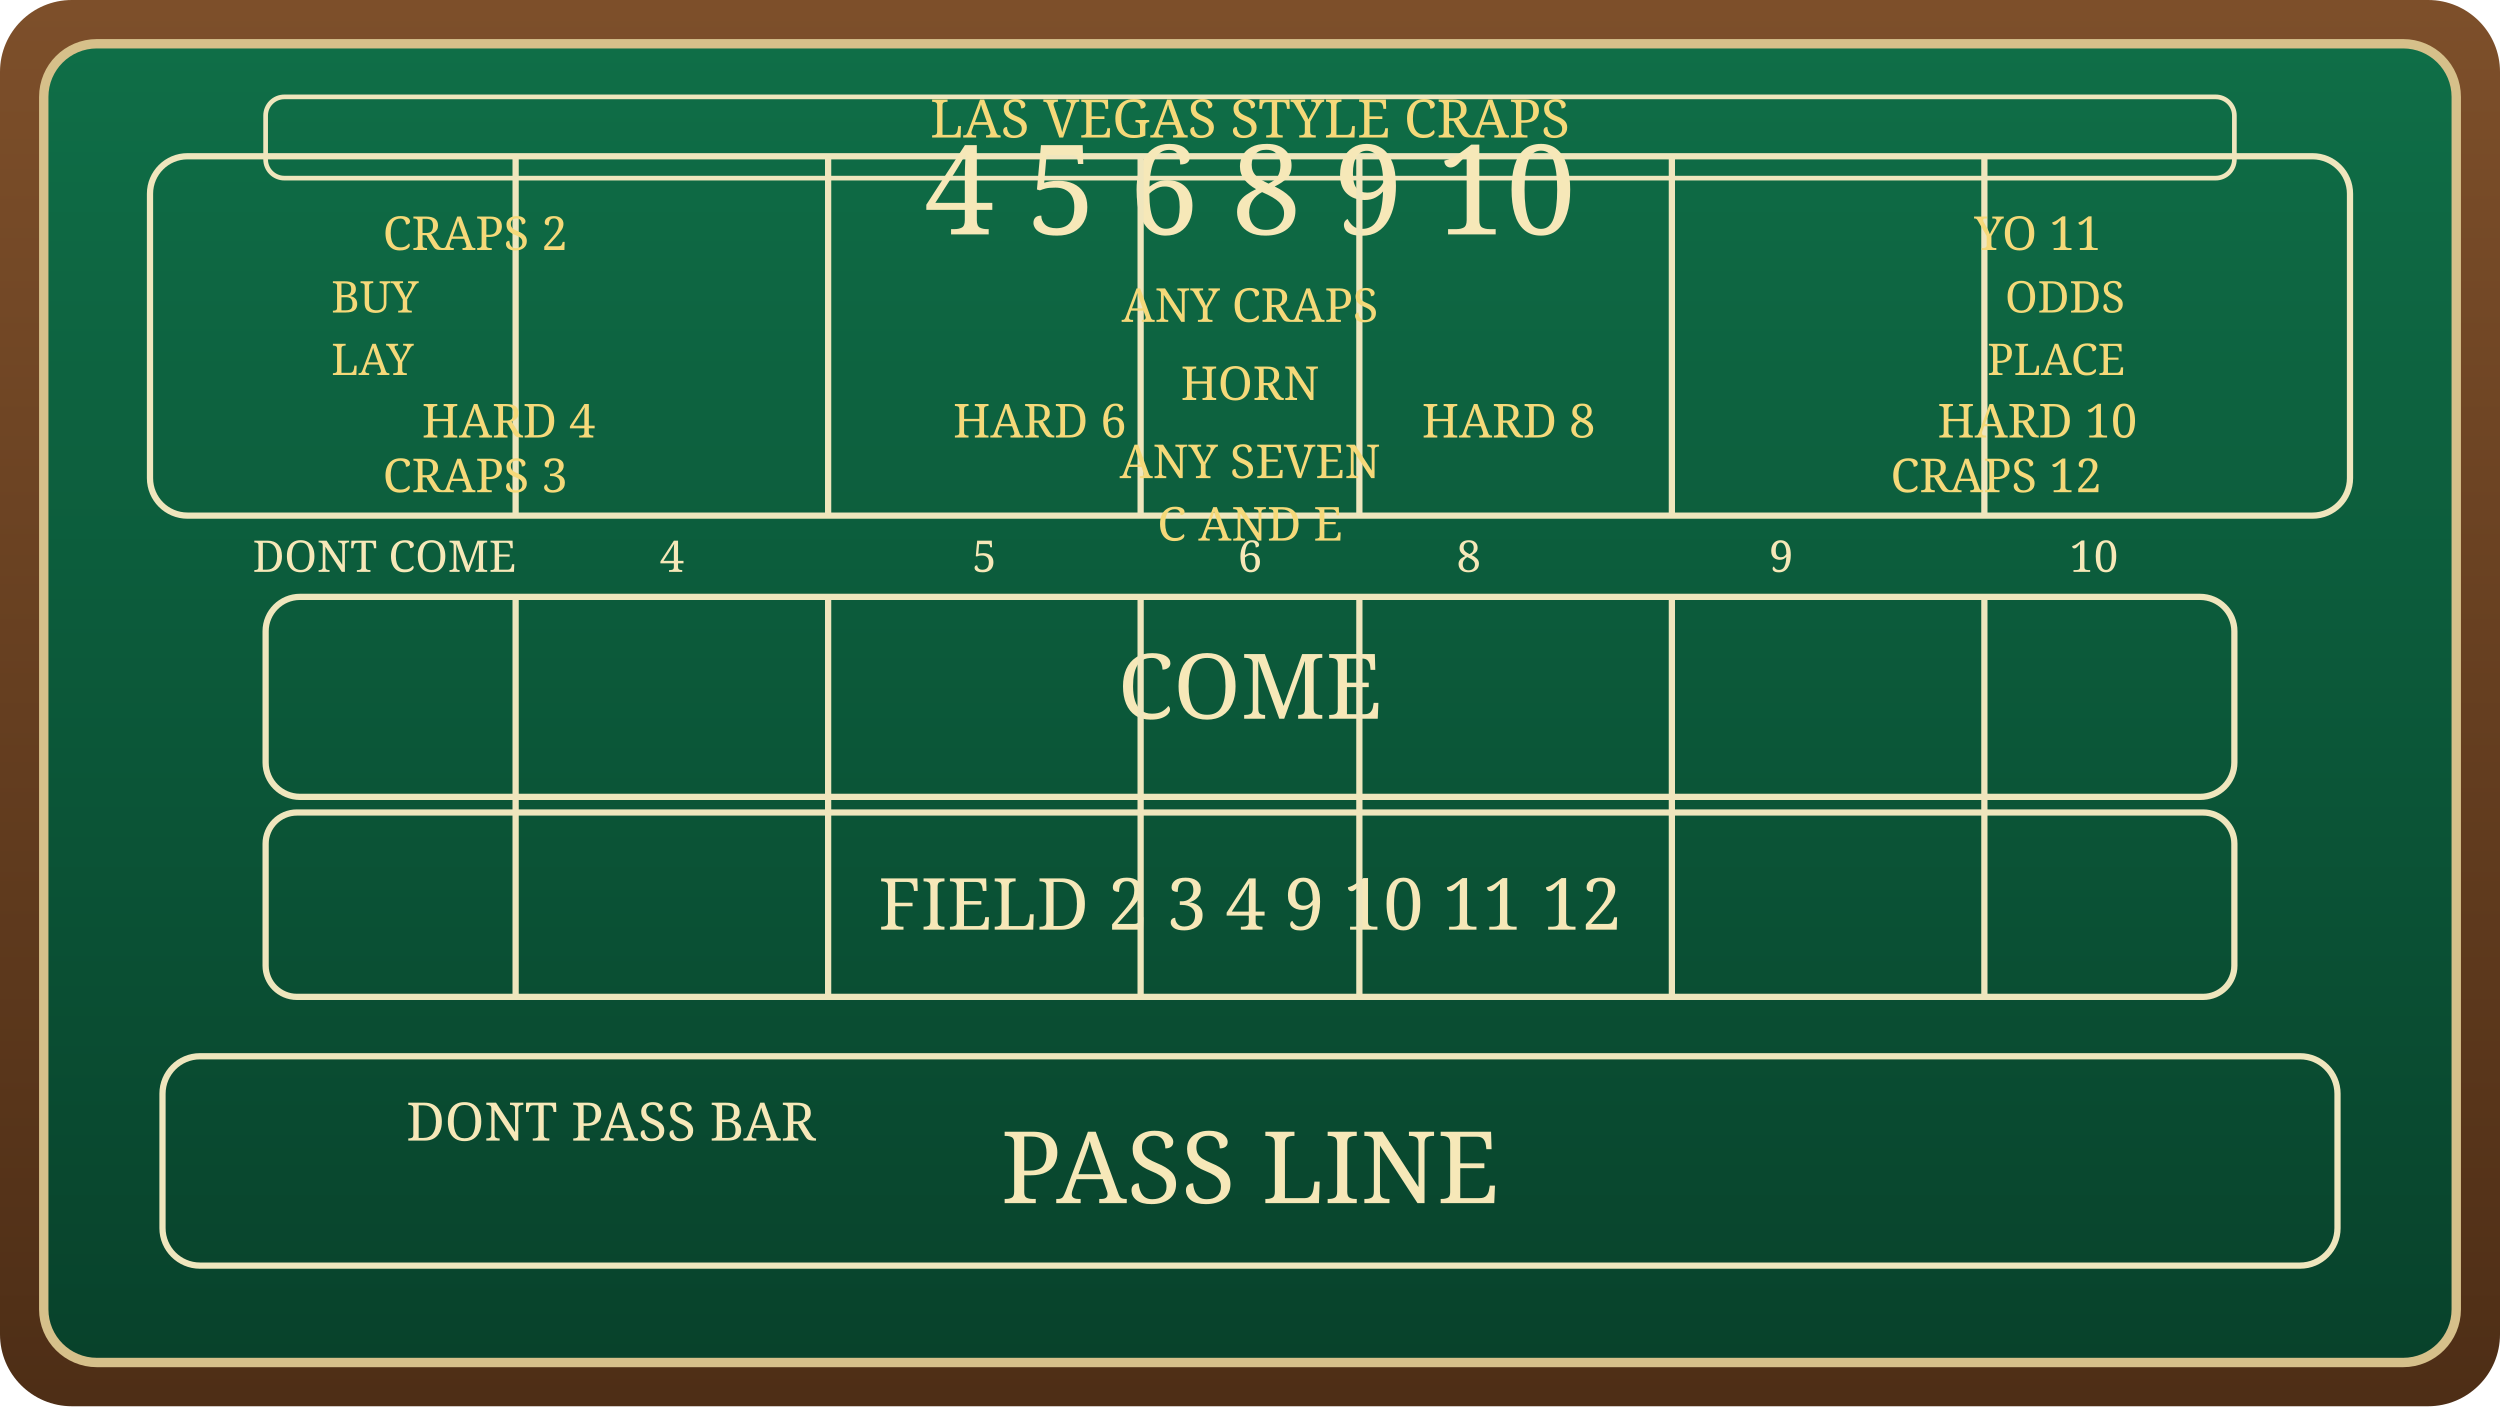
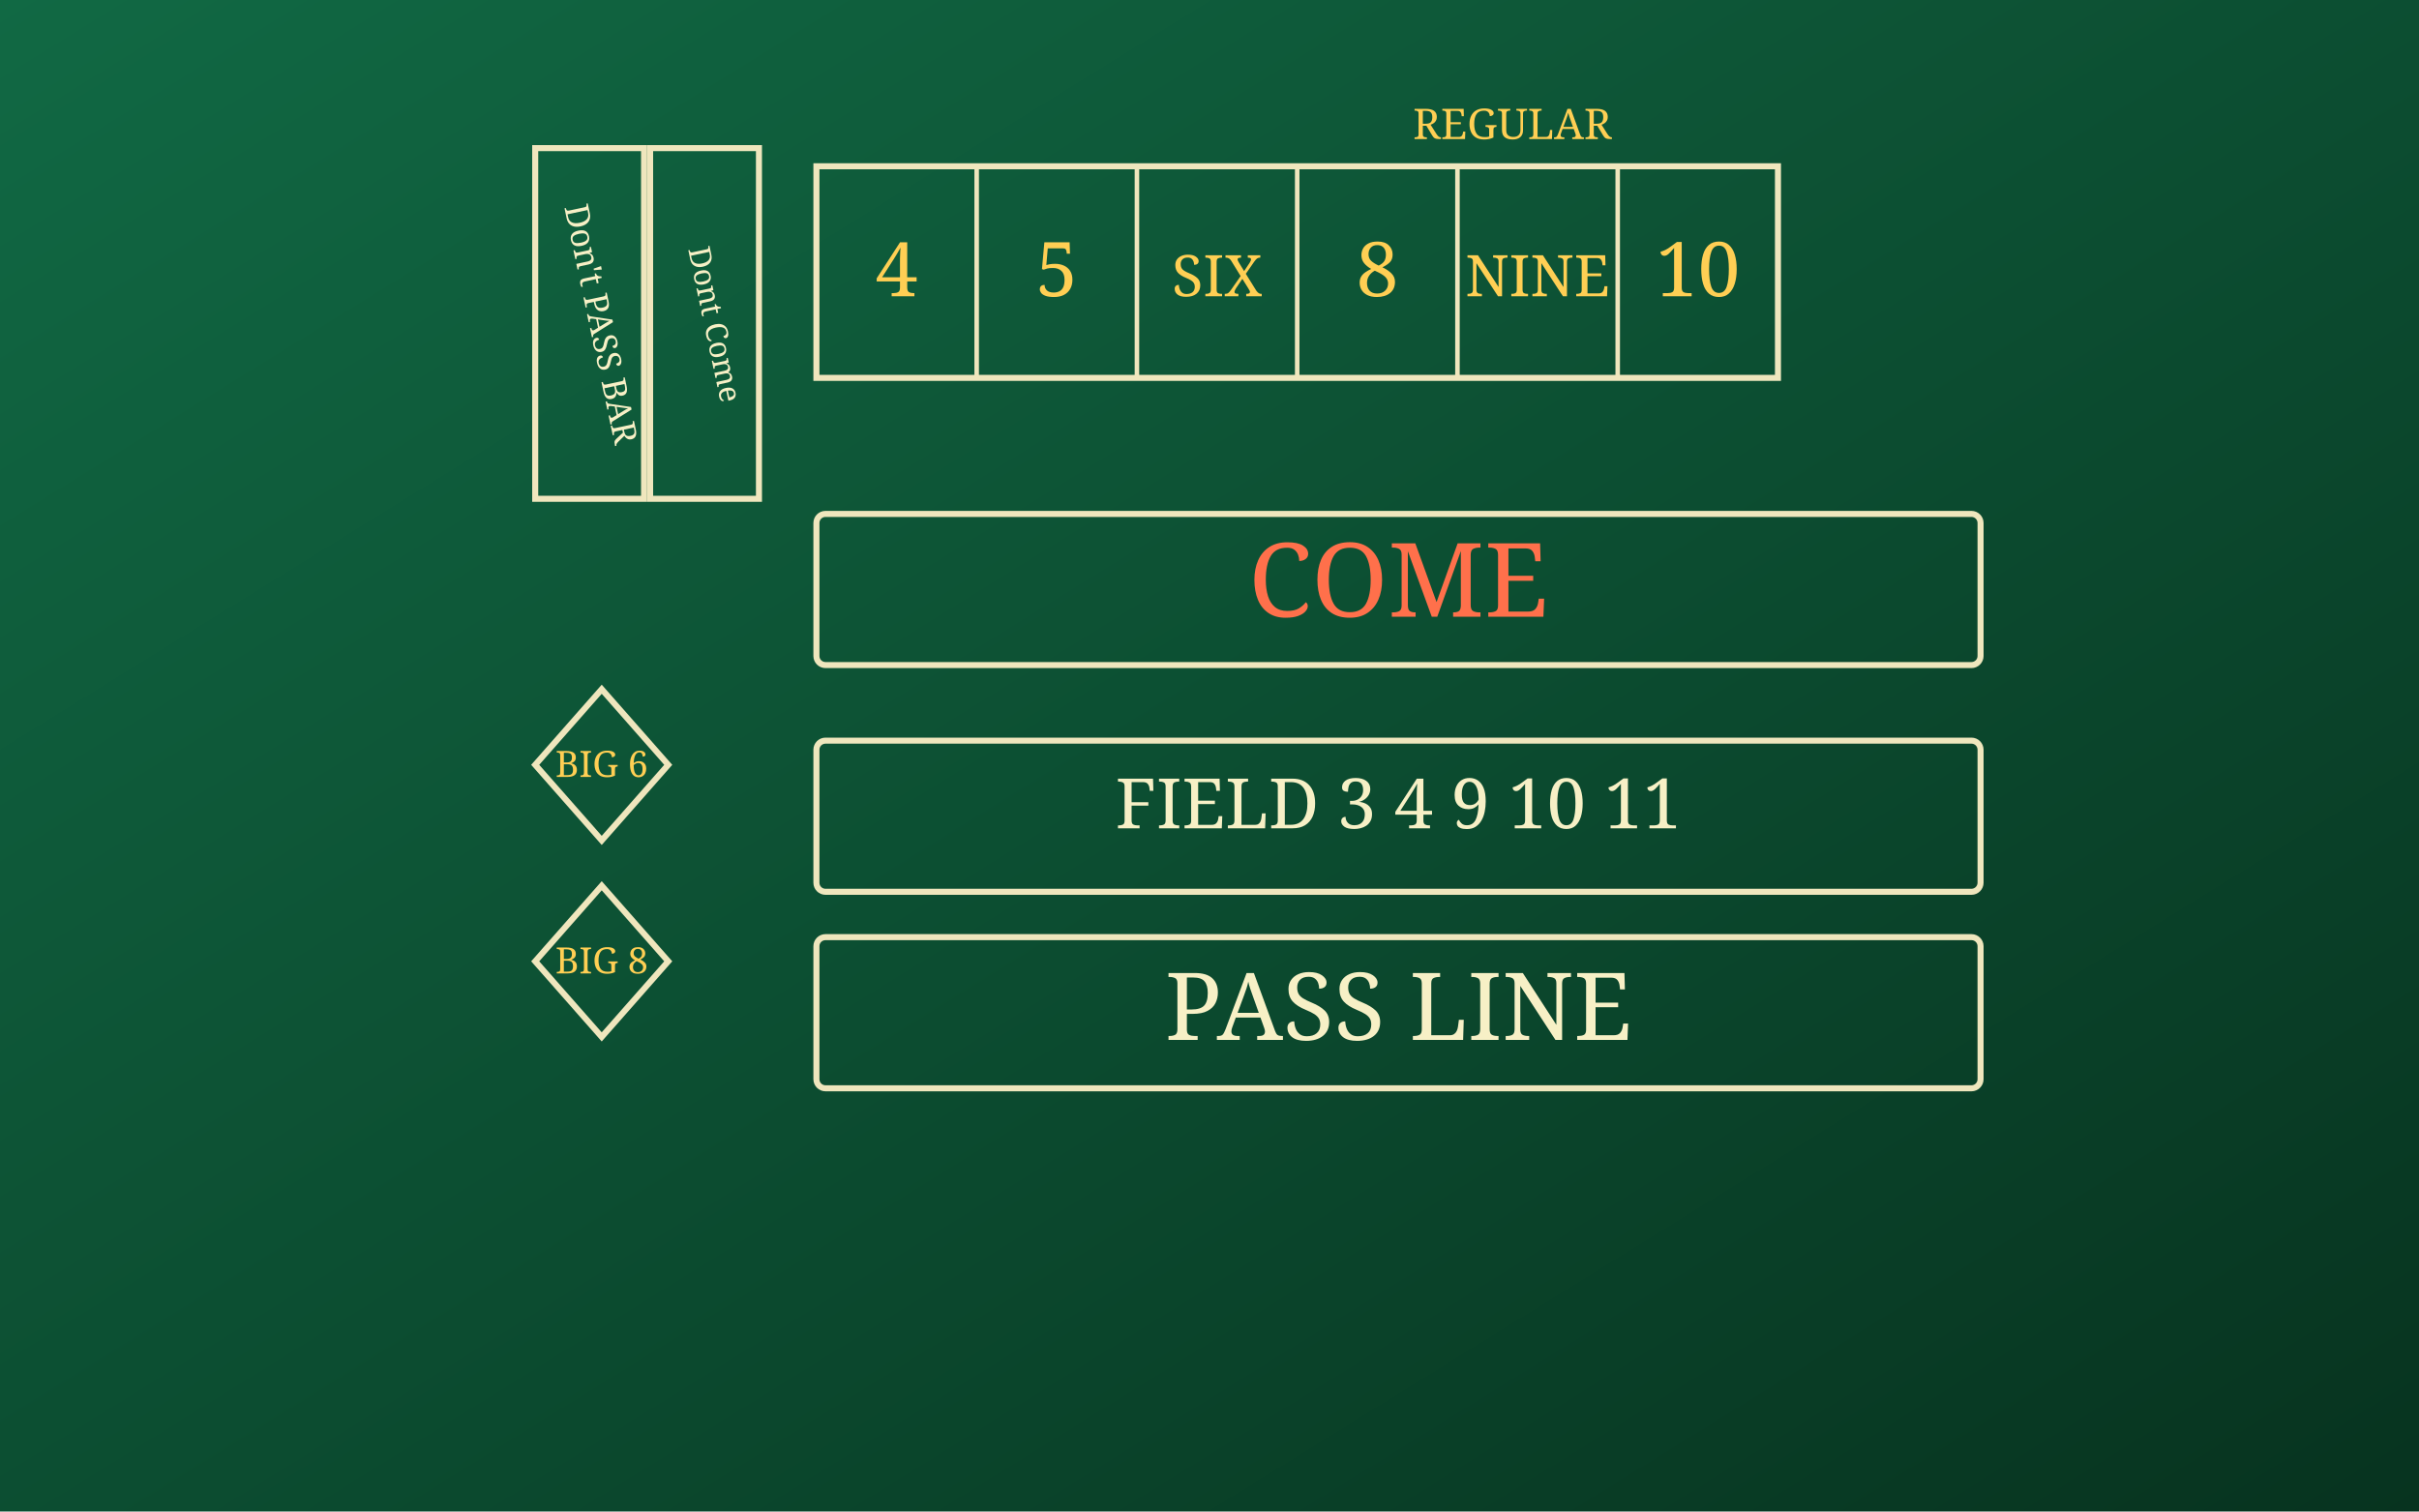
- <svg xmlns="http://www.w3.org/2000/svg" viewBox="0 0 1600 900">
+ <svg xmlns="http://www.w3.org/2000/svg" viewBox="0 0 1600 1000" role="img" aria-label="Regular craps table">
  <defs>
-     <linearGradient id="felt" x1="0" x2="0" y1="0" y2="1">
-       <stop offset="0%" stop-color="#0f6e47" />
-       <stop offset="100%" stop-color="#08422b" />
-     </linearGradient>
-     <linearGradient id="rail" x1="0" x2="0" y1="0" y2="1">
-       <stop offset="0%" stop-color="#7d4f2a" />
-       <stop offset="100%" stop-color="#4e2e16" />
+     <linearGradient id="felt" x1="0" x2="1" y1="0" y2="1">
+       <stop offset="0" stop-color="#116944" />
+       <stop offset="1" stop-color="#07331f" />
    </linearGradient>
  </defs>
-   <rect width="1600" height="900" rx="46" fill="url(#rail)" />
-   <rect x="28" y="28" width="1544" height="844" rx="34" fill="url(#felt)" stroke="#d6c08a" stroke-width="6" />
-   <rect x="96" y="100" width="1408" height="230" rx="24" fill="none" stroke="#efe6bd" stroke-width="4" />
-   <rect x="170" y="382" width="1260" height="128" rx="22" fill="none" stroke="#efe6bd" stroke-width="4" />
-   <rect x="170" y="520" width="1260" height="118" rx="20" fill="none" stroke="#efe6bd" stroke-width="4" />
-   <rect x="104" y="676" width="1392" height="134" rx="24" fill="none" stroke="#efe6bd" stroke-width="4" />
-   <rect x="170" y="62" width="1260" height="52" rx="12" fill="none" stroke="#efe6bd" stroke-width="3" />
-   <text x="800" y="88" fill="#f5d979" font-size="34" text-anchor="middle" font-family="Georgia, serif">LAS VEGAS STYLE CRAPS</text>
-   <g fill="#f6e8b8" font-family="Georgia, serif">
-     <text x="800" y="460" font-size="58" text-anchor="middle">COME</text>
-     <text x="800" y="595" font-size="46" text-anchor="middle">FIELD    2   3   4    9   10   11   12</text>
-     <text x="800" y="770" font-size="64" text-anchor="middle">PASS LINE</text>
-     <text x="260" y="730" font-size="34">DONT PASS BAR</text>
-     <text x="800" y="150" font-size="80" text-anchor="middle">4   5   6   8   9   10</text>
+   <rect width="1600" height="1000" fill="url(#felt)" />
+   <g fill="none" stroke="#efe6bd" stroke-width="4">
+     <rect x="354" y="98" width="72" height="232" />
+     <rect x="430" y="98" width="72" height="232" />
+     <path d="M398 456l44 50l-44 50l-44-50z" />
+     <path d="M398 586l44 50l-44 50l-44-50z" />
+     <rect x="540" y="110" width="636" height="140" />
+     <rect x="540" y="340" width="770" height="100" rx="6" />
+     <rect x="540" y="490" width="770" height="100" rx="6" />
+     <rect x="540" y="620" width="770" height="100" rx="6" />
  </g>
-   <g fill="#f5d979" font-family="Georgia, serif">
-     <text x="212" y="200" font-size="28">BUY</text>
-     <text x="212" y="240" font-size="28">LAY</text>
-     <text x="1360" y="200" font-size="28" text-anchor="end">ODDS</text>
-     <text x="1360" y="240" font-size="28" text-anchor="end">PLACE</text>
+   <g stroke="#efe6bd" stroke-width="3">
+     <line x1="646" y1="110" x2="646" y2="250" />
+     <line x1="752" y1="110" x2="752" y2="250" />
+     <line x1="858" y1="110" x2="858" y2="250" />
+     <line x1="964" y1="110" x2="964" y2="250" />
+     <line x1="1070" y1="110" x2="1070" y2="250" />
  </g>
-   <g stroke="#efe6bd" stroke-width="4" fill="none">
-     <line x1="330" y1="100" x2="330" y2="330" />
-     <line x1="530" y1="100" x2="530" y2="330" />
-     <line x1="730" y1="100" x2="730" y2="330" />
-     <line x1="870" y1="100" x2="870" y2="330" />
-     <line x1="1070" y1="100" x2="1070" y2="330" />
-     <line x1="1270" y1="100" x2="1270" y2="330" />
-     <line x1="330" y1="382" x2="330" y2="638" />
-     <line x1="530" y1="382" x2="530" y2="638" />
-     <line x1="730" y1="382" x2="730" y2="638" />
-     <line x1="870" y1="382" x2="870" y2="638" />
-     <line x1="1070" y1="382" x2="1070" y2="638" />
-     <line x1="1270" y1="382" x2="1270" y2="638" />
+   <g fill="#f7f0c6" font-family="Georgia, serif" text-anchor="middle">
+     <text x="390" y="216" font-size="22" transform="rotate(78 390 216)">Don't PASS BAR</text>
+     <text x="466" y="216" font-size="20" transform="rotate(78 466 216)">Dont Come</text>
+     <text x="925" y="408" font-size="68" fill="#ff704b">COME</text>
+     <text x="925" y="548" font-size="46">FIELD 3 4 9 10 11</text>
+     <text x="925" y="688" font-size="62">PASS LINE</text>
+     <text x="398" y="514" font-size="24" fill="#ffcf54">BIG 6</text>
+     <text x="398" y="644" font-size="24" fill="#ffcf54">BIG 8</text>
  </g>
-   <g fill="#f6e8b8" font-family="Georgia, serif" font-size="28">
-     <text x="246" y="366" text-anchor="middle">DONT COME</text>
-     <text x="430" y="366" text-anchor="middle">4</text>
-     <text x="630" y="366" text-anchor="middle">5</text>
-     <text x="800" y="366" text-anchor="middle">6</text>
-     <text x="940" y="366" text-anchor="middle">8</text>
-     <text x="1140" y="366" text-anchor="middle">9</text>
-     <text x="1340" y="366" text-anchor="middle">10</text>
-   </g>
-   <g fill="#f5d979" font-family="Georgia, serif" font-size="30">
-     <text x="270" y="280">HARD 4</text>
-     <text x="610" y="280">HARD 6</text>
-     <text x="910" y="280">HARD 8</text>
-     <text x="1240" y="280">HARD 10</text>
-     <text x="245" y="160">CRAPS 2</text>
-     <text x="245" y="315">CRAPS 3</text>
-     <text x="1345" y="160" text-anchor="end">YO 11</text>
-     <text x="1345" y="315" text-anchor="end">CRAPS 12</text>
-     <text x="800" y="256" text-anchor="middle">HORN</text>
-     <text x="800" y="206" text-anchor="middle">ANY CRAPS</text>
-     <text x="800" y="306" text-anchor="middle">ANY SEVEN</text>
-     <text x="800" y="346" text-anchor="middle">C AND E</text>
+   <g fill="#ffcf54" font-family="Georgia, serif" text-anchor="middle">
+     <text x="593" y="196" font-size="50">4</text>
+     <text x="699" y="196" font-size="50">5</text>
+     <text x="805" y="196" font-size="38">SIX</text>
+     <text x="911" y="196" font-size="50">8</text>
+     <text x="1017" y="196" font-size="38">NINE</text>
+     <text x="1123" y="196" font-size="50">10</text>
+     <text x="1066" y="92" font-size="28" text-anchor="end">REGULAR</text>
  </g>
</svg>
